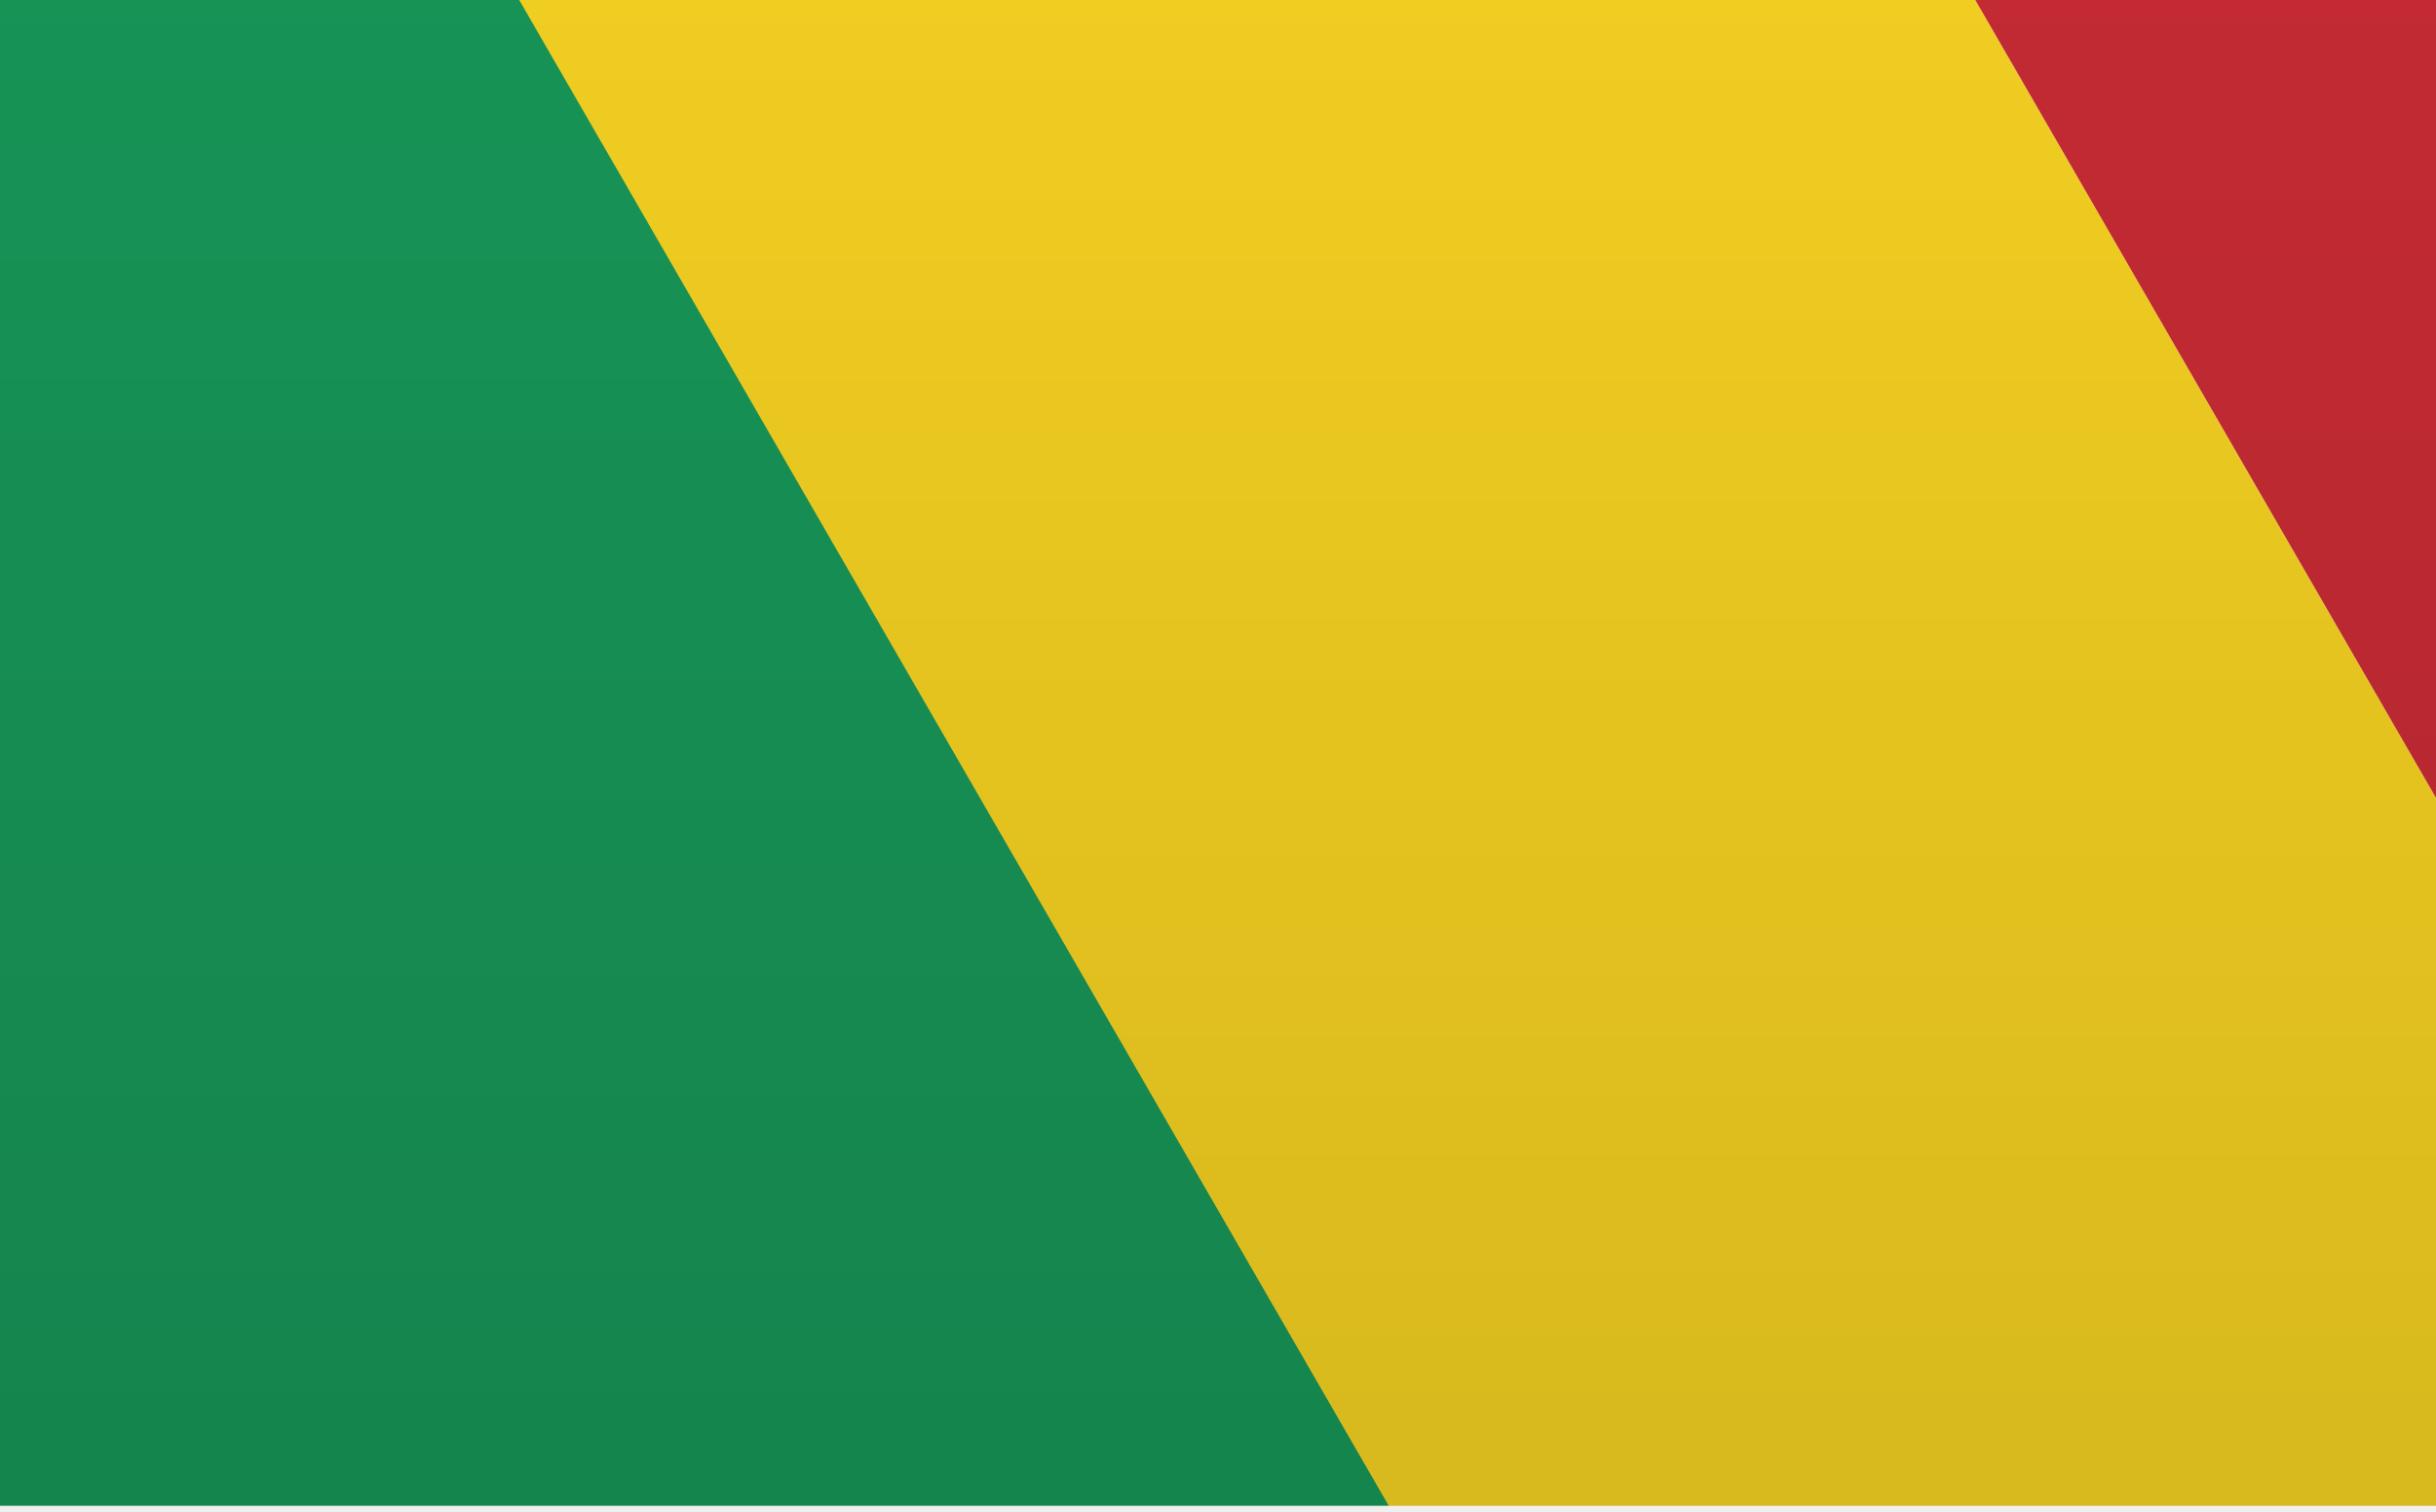
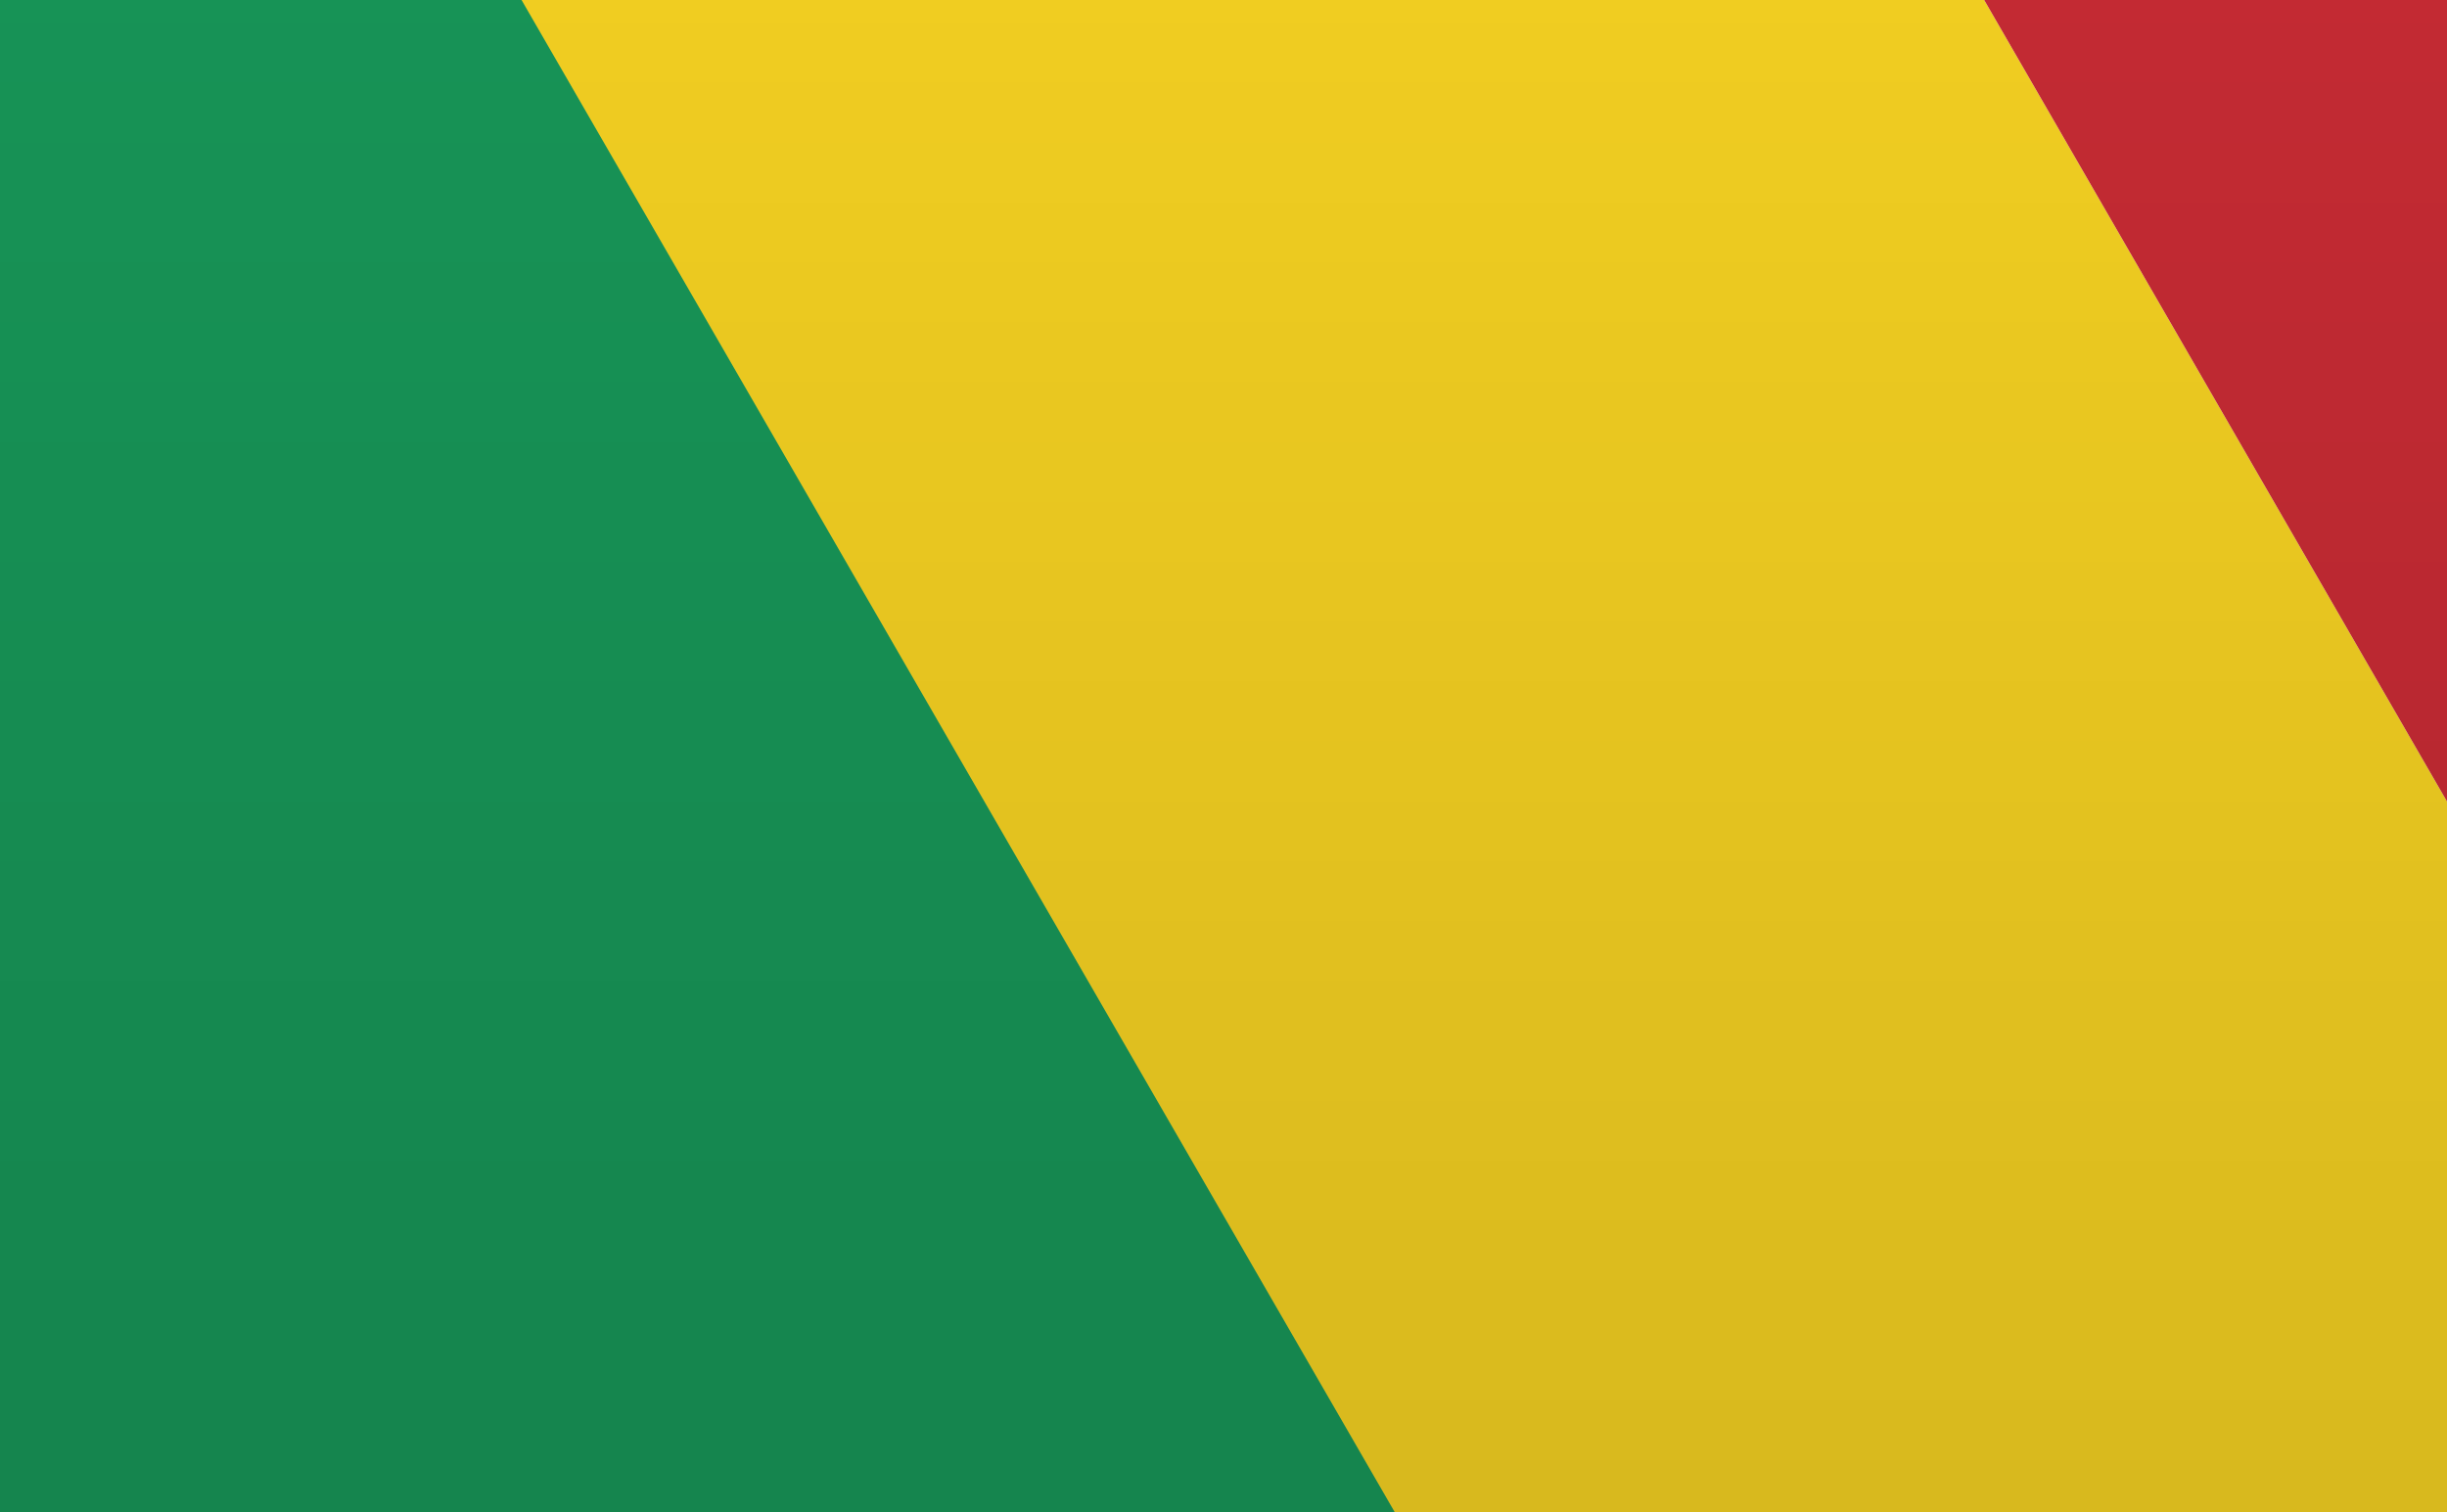
- <svg xmlns="http://www.w3.org/2000/svg" xmlns:xlink="http://www.w3.org/1999/xlink" width="340" height="211" viewBox="0 0 340 211">
+ <svg xmlns="http://www.w3.org/2000/svg" xmlns:xlink="http://www.w3.org/1999/xlink" width="340" height="210" viewBox="0 0 340 210">
  <defs>
    <linearGradient x1="50%" y1="0%" x2="50%" y2="100%" id="b">
      <stop stop-opacity="0" offset="0%" />
      <stop stop-opacity=".1" offset="100%" />
    </linearGradient>
    <path id="a" d="M0 0h340v210.203H0z" />
  </defs>
  <g fill="none" fill-rule="evenodd">
    <mask id="c" fill="#fff">
      <use xlink:href="#a" />
    </mask>
    <use fill="#FFF" xlink:href="#a" />
    <use fill="url(#b)" xlink:href="#a" />
    <g style="mix-blend-mode:multiply" mask="url(#c)">
      <path fill="#179356" d="M-170.469 13.222L30.738-102.944l245.444 425.121L74.975 438.344z" />
      <path fill="#F0CD21" d="M38.459-58.905l152.42-88 245.444 425.122-152.42 88z" />
      <path fill="#C32A33" d="M169.88-183.278l138.852-80.166 245.444 425.121-138.853 80.167z" />
    </g>
  </g>
</svg>
